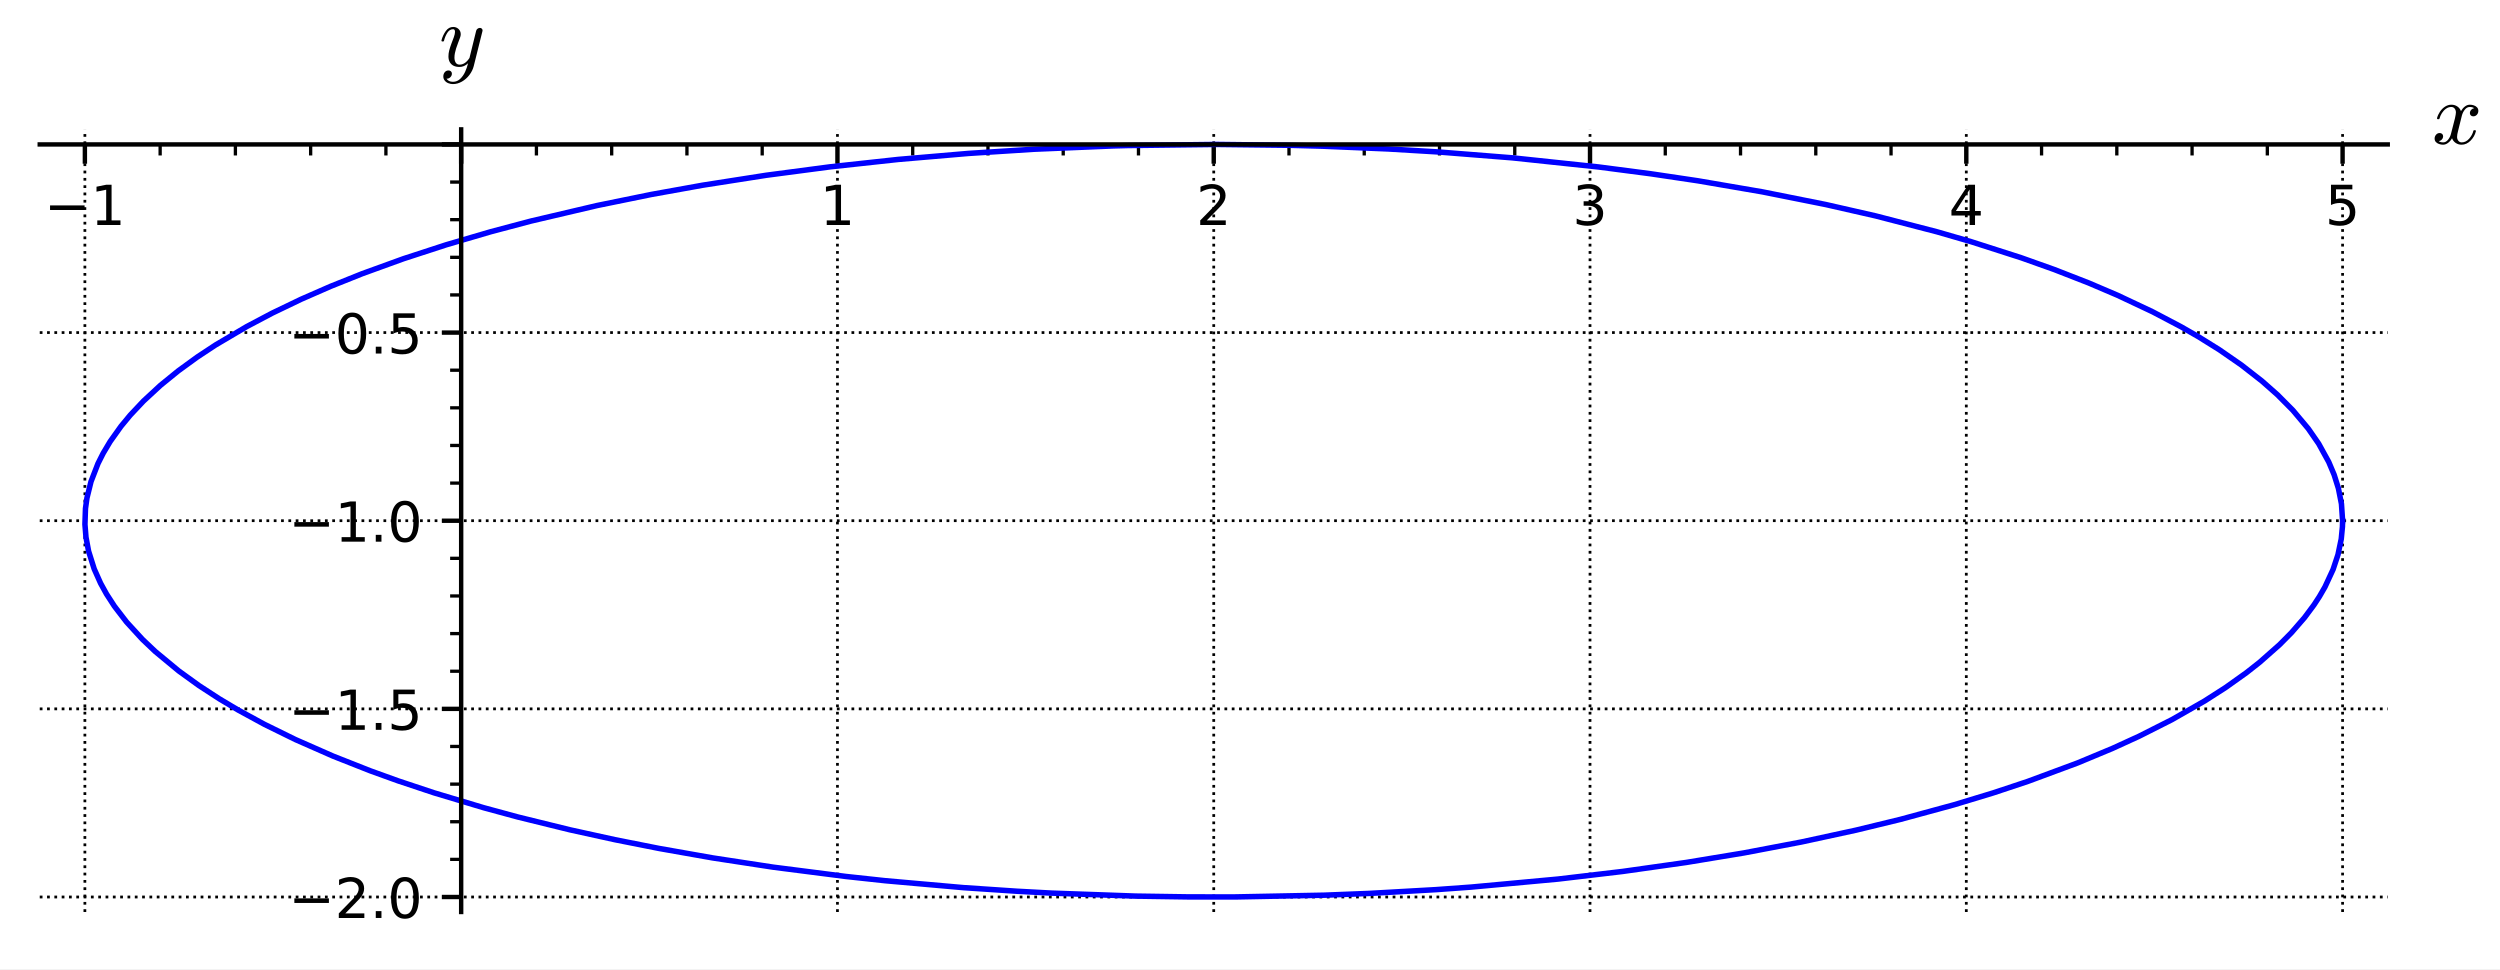
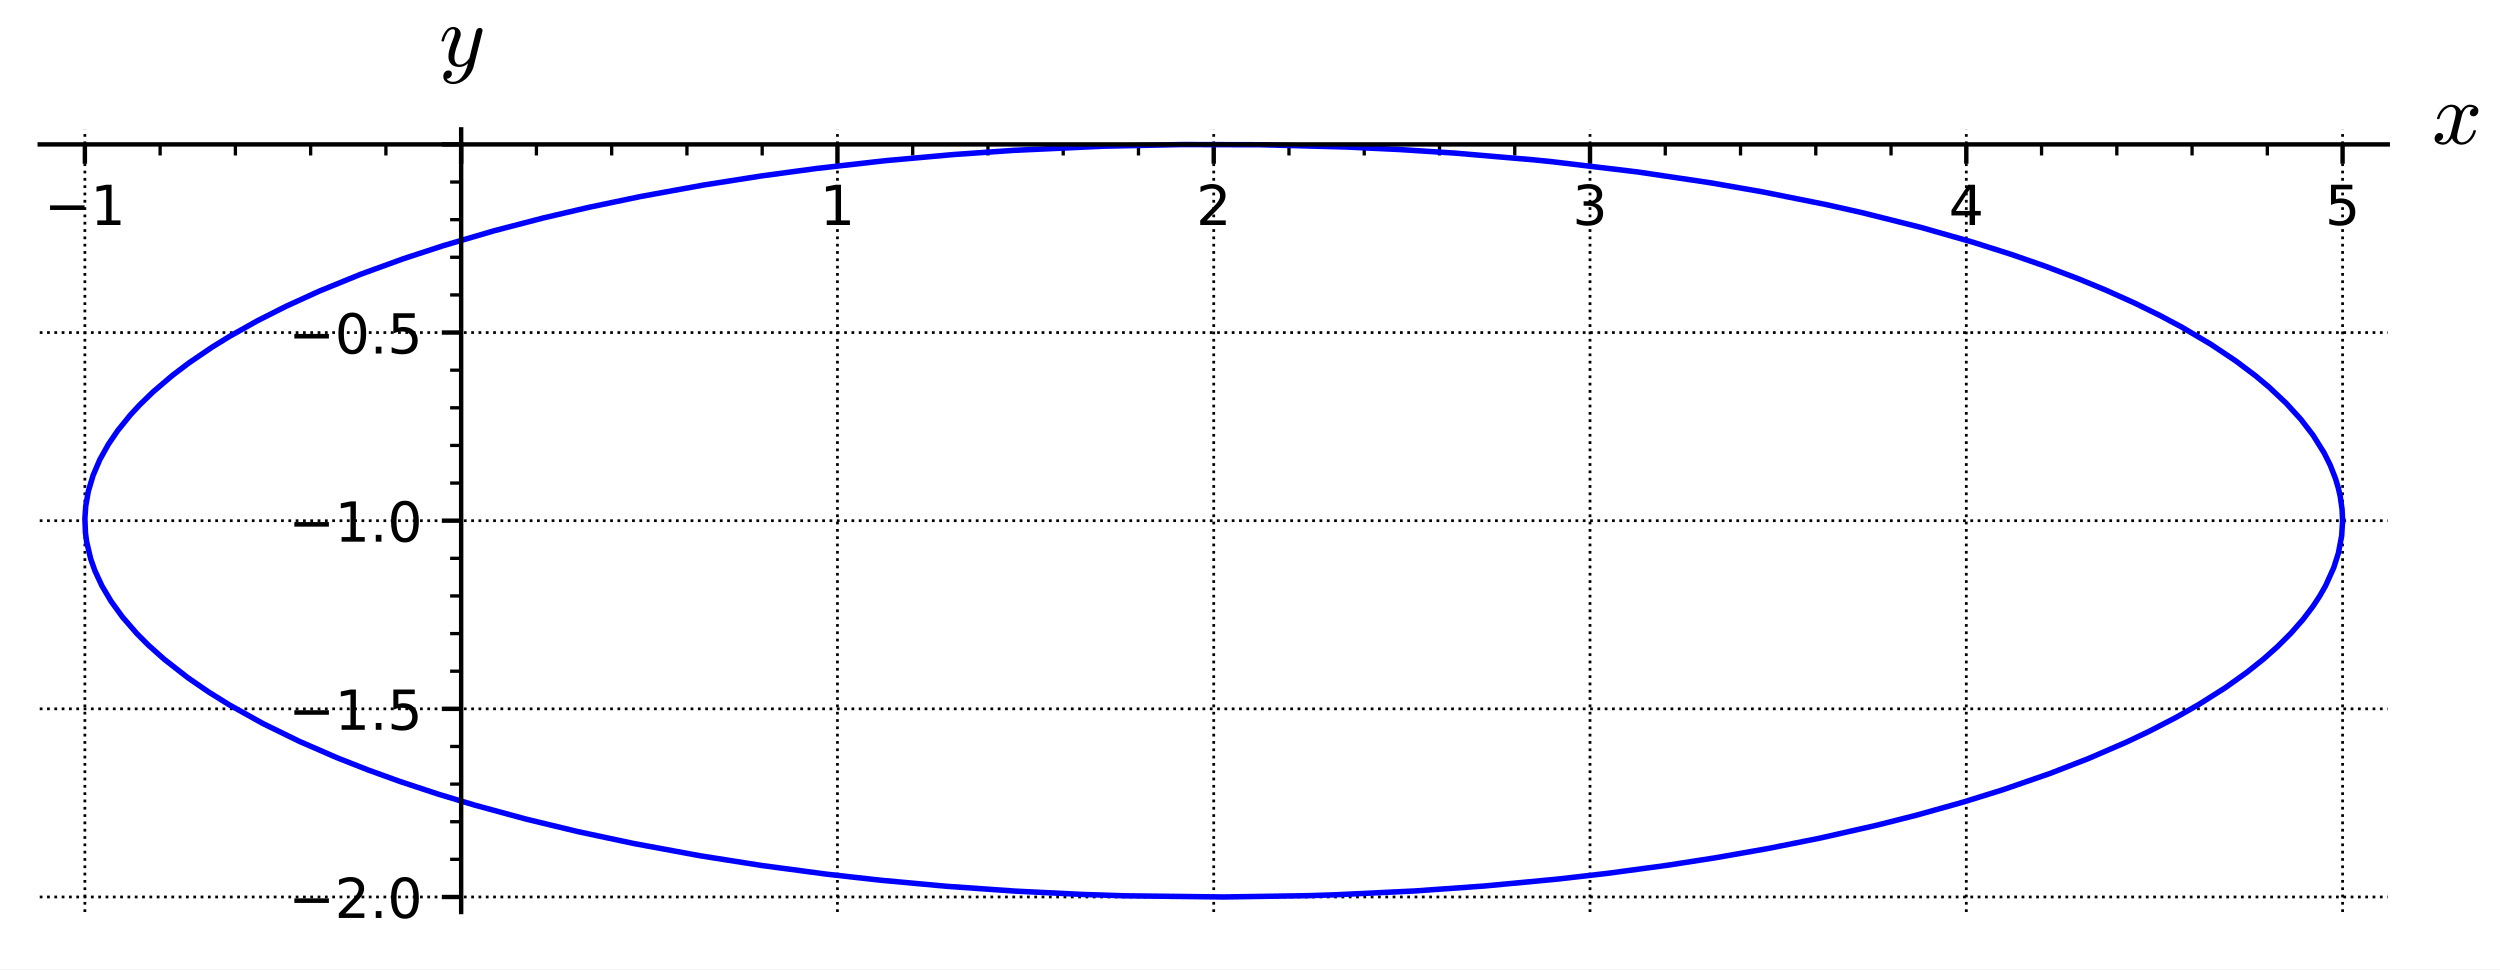
- <svg xmlns="http://www.w3.org/2000/svg" xmlns:xlink="http://www.w3.org/1999/xlink" width="452.961pt" height="175.601pt" viewBox="0 0 452.961 175.601" version="1.1">
+ <svg xmlns="http://www.w3.org/2000/svg" xmlns:xlink="http://www.w3.org/1999/xlink" width="452.96pt" height="175.597pt" viewBox="0 0 452.96 175.597" version="1.1">
  <defs>
    <style type="text/css">*{stroke-linejoin: round; stroke-linecap: butt}</style>
  </defs>
  <g id="figure_1">
    <g id="patch_1">
-       <path d="M 0 175.601  L 452.961 175.601  L 452.961 0  L 0 0  z " style="fill: #ffffff" />
+       <path d="M 0 175.597  L 452.96 175.597  L 452.96 0  L 0 0  z " style="fill: #ffffff" />
    </g>
    <g id="axes_1">
      <g id="patch_2">
-         <path d="M 7.2 165.237  L 432.621 165.237  L 432.621 23.442  L 7.2 23.442  z " style="fill: #ffffff" />
+         <path d="M 7.2 165.242  L 432.62 165.242  L 432.62 23.442  L 7.2 23.442  z " style="fill: #ffffff" />
      </g>
      <g id="matplotlib.axis_1">
        <g id="xtick_1">
          <g id="line2d_1">
-             <path d="M 15.379 165.237  L 15.379 23.442  " clip-path="url(#p10da86dec8)" style="fill: none; stroke-dasharray: 0.5,0.825; stroke-dashoffset: 0; stroke: #000000; stroke-width: 0.5" />
+             <path d="M 15.378 165.242  L 15.378 23.442  " clip-path="url(#pfff15762bc)" style="fill: none; stroke-dasharray: 0.5,0.825; stroke-dashoffset: 0; stroke: #000000; stroke-width: 0.5" />
          </g>
          <g id="line2d_2">
            <defs>
-               <path id="m11446ddf66" d="M 0 0  L 0 3.5  " style="stroke: #000000; stroke-width: 0.8" />
+               <path id="m412fe8101b" d="M 0 0  L 0 3.5  " style="stroke: #000000; stroke-width: 0.8" />
            </defs>
            <g>
-               <use xlink:href="#m11446ddf66" x="15.379" y="26.169" style="stroke: #000000; stroke-width: 0.8" />
+               <use xlink:href="#m412fe8101b" x="15.378" y="26.164" style="stroke: #000000; stroke-width: 0.8" />
            </g>
          </g>
          <g id="text_1">
-             <g transform="translate(8.008222 40.76748) scale(0.1 -0.1)">
+             <g transform="translate(8.00682 40.76279) scale(0.1 -0.1)">
              <defs>
                <path id="DejaVuSans-2212" d="M 678 2272  L 4684 2272  L 4684 1741  L 678 1741  L 678 2272  z " transform="scale(0.015625)" />
                <path id="DejaVuSans-31" d="M 794 531  L 1825 531  L 1825 4091  L 703 3866  L 703 4441  L 1819 4666  L 2450 4666  L 2450 531  L 3481 531  L 3481 0  L 794 0  L 794 531  z " transform="scale(0.015625)" />
              </defs>
              <use xlink:href="#DejaVuSans-2212" />
              <use xlink:href="#DejaVuSans-31" x="83.789" />
            </g>
          </g>
        </g>
        <g id="xtick_2">
          <g id="line2d_3">
-             <path d="M 83.556 165.237  L 83.556 23.442  " clip-path="url(#p10da86dec8)" style="fill: none; stroke-dasharray: 0.5,0.825; stroke-dashoffset: 0; stroke: #000000; stroke-width: 0.5" />
+             <path d="M 83.555 165.242  L 83.555 23.442  " clip-path="url(#pfff15762bc)" style="fill: none; stroke-dasharray: 0.5,0.825; stroke-dashoffset: 0; stroke: #000000; stroke-width: 0.5" />
          </g>
          <g id="line2d_4">
            <g>
-               <use xlink:href="#m11446ddf66" x="83.556" y="26.169" style="stroke: #000000; stroke-width: 0.8" />
+               <use xlink:href="#m412fe8101b" x="83.555" y="26.164" style="stroke: #000000; stroke-width: 0.8" />
            </g>
          </g>
        </g>
        <g id="xtick_3">
          <g id="line2d_5">
-             <path d="M 151.733 165.237  L 151.733 23.442  " clip-path="url(#p10da86dec8)" style="fill: none; stroke-dasharray: 0.5,0.825; stroke-dashoffset: 0; stroke: #000000; stroke-width: 0.5" />
+             <path d="M 151.732 165.242  L 151.732 23.442  " clip-path="url(#pfff15762bc)" style="fill: none; stroke-dasharray: 0.5,0.825; stroke-dashoffset: 0; stroke: #000000; stroke-width: 0.5" />
          </g>
          <g id="line2d_6">
            <g>
-               <use xlink:href="#m11446ddf66" x="151.733" y="26.169" style="stroke: #000000; stroke-width: 0.8" />
+               <use xlink:href="#m412fe8101b" x="151.732" y="26.164" style="stroke: #000000; stroke-width: 0.8" />
            </g>
          </g>
          <g id="text_2">
-             <g transform="translate(148.5516 40.76748) scale(0.1 -0.1)">
+             <g transform="translate(148.5503 40.76279) scale(0.1 -0.1)">
              <use xlink:href="#DejaVuSans-31" />
            </g>
          </g>
        </g>
        <g id="xtick_4">
          <g id="line2d_7">
-             <path d="M 219.91 165.237  L 219.91 23.442  " clip-path="url(#p10da86dec8)" style="fill: none; stroke-dasharray: 0.5,0.825; stroke-dashoffset: 0; stroke: #000000; stroke-width: 0.5" />
+             <path d="M 219.908 165.242  L 219.908 23.442  " clip-path="url(#pfff15762bc)" style="fill: none; stroke-dasharray: 0.5,0.825; stroke-dashoffset: 0; stroke: #000000; stroke-width: 0.5" />
          </g>
          <g id="line2d_8">
            <g>
-               <use xlink:href="#m11446ddf66" x="219.91" y="26.169" style="stroke: #000000; stroke-width: 0.8" />
+               <use xlink:href="#m412fe8101b" x="219.908" y="26.164" style="stroke: #000000; stroke-width: 0.8" />
            </g>
          </g>
          <g id="text_3">
-             <g transform="translate(216.7284 40.76748) scale(0.1 -0.1)">
+             <g transform="translate(216.7271 40.76279) scale(0.1 -0.1)">
              <defs>
                <path id="DejaVuSans-32" d="M 1228 531  L 3431 531  L 3431 0  L 469 0  L 469 531  Q 828 903 1448 1529  Q 2069 2156 2228 2338  Q 2531 2678 2651 2914  Q 2772 3150 2772 3378  Q 2772 3750 2511 3984  Q 2250 4219 1831 4219  Q 1534 4219 1204 4116  Q 875 4013 500 3803  L 500 4441  Q 881 4594 1212 4672  Q 1544 4750 1819 4750  Q 2544 4750 2975 4387  Q 3406 4025 3406 3419  Q 3406 3131 3298 2873  Q 3191 2616 2906 2266  Q 2828 2175 2409 1742  Q 1991 1309 1228 531  z " transform="scale(0.015625)" />
              </defs>
              <use xlink:href="#DejaVuSans-32" />
            </g>
          </g>
        </g>
        <g id="xtick_5">
          <g id="line2d_9">
-             <path d="M 288.086 165.237  L 288.086 23.442  " clip-path="url(#p10da86dec8)" style="fill: none; stroke-dasharray: 0.5,0.825; stroke-dashoffset: 0; stroke: #000000; stroke-width: 0.5" />
+             <path d="M 288.085 165.242  L 288.085 23.442  " clip-path="url(#pfff15762bc)" style="fill: none; stroke-dasharray: 0.5,0.825; stroke-dashoffset: 0; stroke: #000000; stroke-width: 0.5" />
          </g>
          <g id="line2d_10">
            <g>
-               <use xlink:href="#m11446ddf66" x="288.086" y="26.169" style="stroke: #000000; stroke-width: 0.8" />
+               <use xlink:href="#m412fe8101b" x="288.085" y="26.164" style="stroke: #000000; stroke-width: 0.8" />
            </g>
          </g>
          <g id="text_4">
-             <g transform="translate(284.9052 40.76748) scale(0.1 -0.1)">
+             <g transform="translate(284.9039 40.76279) scale(0.1 -0.1)">
              <defs>
                <path id="DejaVuSans-33" d="M 2597 2516  Q 3050 2419 3304 2112  Q 3559 1806 3559 1356  Q 3559 666 3084 287  Q 2609 -91 1734 -91  Q 1441 -91 1130 -33  Q 819 25 488 141  L 488 750  Q 750 597 1062 519  Q 1375 441 1716 441  Q 2309 441 2620 675  Q 2931 909 2931 1356  Q 2931 1769 2642 2001  Q 2353 2234 1838 2234  L 1294 2234  L 1294 2753  L 1863 2753  Q 2328 2753 2575 2939  Q 2822 3125 2822 3475  Q 2822 3834 2567 4026  Q 2313 4219 1838 4219  Q 1578 4219 1281 4162  Q 984 4106 628 3988  L 628 4550  Q 988 4650 1302 4700  Q 1616 4750 1894 4750  Q 2613 4750 3031 4423  Q 3450 4097 3450 3541  Q 3450 3153 3228 2886  Q 3006 2619 2597 2516  z " transform="scale(0.015625)" />
              </defs>
              <use xlink:href="#DejaVuSans-33" />
            </g>
          </g>
        </g>
        <g id="xtick_6">
          <g id="line2d_11">
-             <path d="M 356.263 165.237  L 356.263 23.442  " clip-path="url(#p10da86dec8)" style="fill: none; stroke-dasharray: 0.5,0.825; stroke-dashoffset: 0; stroke: #000000; stroke-width: 0.5" />
+             <path d="M 356.262 165.242  L 356.262 23.442  " clip-path="url(#pfff15762bc)" style="fill: none; stroke-dasharray: 0.5,0.825; stroke-dashoffset: 0; stroke: #000000; stroke-width: 0.5" />
          </g>
          <g id="line2d_12">
            <g>
-               <use xlink:href="#m11446ddf66" x="356.263" y="26.169" style="stroke: #000000; stroke-width: 0.8" />
+               <use xlink:href="#m412fe8101b" x="356.262" y="26.164" style="stroke: #000000; stroke-width: 0.8" />
            </g>
          </g>
          <g id="text_5">
-             <g transform="translate(353.0819 40.76748) scale(0.1 -0.1)">
+             <g transform="translate(353.0808 40.76279) scale(0.1 -0.1)">
              <defs>
                <path id="DejaVuSans-34" d="M 2419 4116  L 825 1625  L 2419 1625  L 2419 4116  z M 2253 4666  L 3047 4666  L 3047 1625  L 3713 1625  L 3713 1100  L 3047 1100  L 3047 0  L 2419 0  L 2419 1100  L 313 1100  L 313 1709  L 2253 4666  z " transform="scale(0.015625)" />
              </defs>
              <use xlink:href="#DejaVuSans-34" />
            </g>
          </g>
        </g>
        <g id="xtick_7">
          <g id="line2d_13">
-             <path d="M 424.44 165.237  L 424.44 23.442  " clip-path="url(#p10da86dec8)" style="fill: none; stroke-dasharray: 0.5,0.825; stroke-dashoffset: 0; stroke: #000000; stroke-width: 0.5" />
+             <path d="M 424.439 165.242  L 424.439 23.442  " clip-path="url(#pfff15762bc)" style="fill: none; stroke-dasharray: 0.5,0.825; stroke-dashoffset: 0; stroke: #000000; stroke-width: 0.5" />
          </g>
          <g id="line2d_14">
            <g>
-               <use xlink:href="#m11446ddf66" x="424.44" y="26.169" style="stroke: #000000; stroke-width: 0.8" />
+               <use xlink:href="#m412fe8101b" x="424.439" y="26.164" style="stroke: #000000; stroke-width: 0.8" />
            </g>
          </g>
          <g id="text_6">
-             <g transform="translate(421.2587 40.76748) scale(0.1 -0.1)">
+             <g transform="translate(421.2576 40.76279) scale(0.1 -0.1)">
              <defs>
                <path id="DejaVuSans-35" d="M 691 4666  L 3169 4666  L 3169 4134  L 1269 4134  L 1269 2991  Q 1406 3038 1543 3061  Q 1681 3084 1819 3084  Q 2600 3084 3056 2656  Q 3513 2228 3513 1497  Q 3513 744 3044 326  Q 2575 -91 1722 -91  Q 1428 -91 1123 -41  Q 819 9 494 109  L 494 744  Q 775 591 1075 516  Q 1375 441 1709 441  Q 2250 441 2565 725  Q 2881 1009 2881 1497  Q 2881 1984 2565 2268  Q 2250 2553 1709 2553  Q 1456 2553 1204 2497  Q 953 2441 691 2322  L 691 4666  z " transform="scale(0.015625)" />
              </defs>
              <use xlink:href="#DejaVuSans-35" />
            </g>
          </g>
        </g>
        <g id="xtick_8">
          <g id="line2d_15">
            <defs>
-               <path id="me32e7e0045" d="M 0 0  L 0 2  " style="stroke: #000000; stroke-width: 0.6" />
+               <path id="m26d0e0bb48" d="M 0 0  L 0 2  " style="stroke: #000000; stroke-width: 0.6" />
            </defs>
            <g>
-               <use xlink:href="#me32e7e0045" x="29.015" y="26.169" style="stroke: #000000; stroke-width: 0.6" />
+               <use xlink:href="#m26d0e0bb48" x="29.013" y="26.164" style="stroke: #000000; stroke-width: 0.6" />
            </g>
          </g>
        </g>
        <g id="xtick_9">
          <g id="line2d_16">
            <g>
-               <use xlink:href="#me32e7e0045" x="42.65" y="26.169" style="stroke: #000000; stroke-width: 0.6" />
+               <use xlink:href="#m26d0e0bb48" x="42.649" y="26.164" style="stroke: #000000; stroke-width: 0.6" />
            </g>
          </g>
        </g>
        <g id="xtick_10">
          <g id="line2d_17">
            <g>
-               <use xlink:href="#me32e7e0045" x="56.285" y="26.169" style="stroke: #000000; stroke-width: 0.6" />
+               <use xlink:href="#m26d0e0bb48" x="56.284" y="26.164" style="stroke: #000000; stroke-width: 0.6" />
            </g>
          </g>
        </g>
        <g id="xtick_11">
          <g id="line2d_18">
            <g>
-               <use xlink:href="#me32e7e0045" x="69.921" y="26.169" style="stroke: #000000; stroke-width: 0.6" />
+               <use xlink:href="#m26d0e0bb48" x="69.919" y="26.164" style="stroke: #000000; stroke-width: 0.6" />
            </g>
          </g>
        </g>
        <g id="xtick_12">
          <g id="line2d_19">
            <g>
-               <use xlink:href="#me32e7e0045" x="97.191" y="26.169" style="stroke: #000000; stroke-width: 0.6" />
+               <use xlink:href="#m26d0e0bb48" x="97.19" y="26.164" style="stroke: #000000; stroke-width: 0.6" />
            </g>
          </g>
        </g>
        <g id="xtick_13">
          <g id="line2d_20">
            <g>
-               <use xlink:href="#me32e7e0045" x="110.827" y="26.169" style="stroke: #000000; stroke-width: 0.6" />
+               <use xlink:href="#m26d0e0bb48" x="110.825" y="26.164" style="stroke: #000000; stroke-width: 0.6" />
            </g>
          </g>
        </g>
        <g id="xtick_14">
          <g id="line2d_21">
            <g>
-               <use xlink:href="#me32e7e0045" x="124.462" y="26.169" style="stroke: #000000; stroke-width: 0.6" />
+               <use xlink:href="#m26d0e0bb48" x="124.461" y="26.164" style="stroke: #000000; stroke-width: 0.6" />
            </g>
          </g>
        </g>
        <g id="xtick_15">
          <g id="line2d_22">
            <g>
-               <use xlink:href="#me32e7e0045" x="138.098" y="26.169" style="stroke: #000000; stroke-width: 0.6" />
+               <use xlink:href="#m26d0e0bb48" x="138.096" y="26.164" style="stroke: #000000; stroke-width: 0.6" />
            </g>
          </g>
        </g>
        <g id="xtick_16">
          <g id="line2d_23">
            <g>
-               <use xlink:href="#me32e7e0045" x="165.368" y="26.169" style="stroke: #000000; stroke-width: 0.6" />
+               <use xlink:href="#m26d0e0bb48" x="165.367" y="26.164" style="stroke: #000000; stroke-width: 0.6" />
            </g>
          </g>
        </g>
        <g id="xtick_17">
          <g id="line2d_24">
            <g>
-               <use xlink:href="#me32e7e0045" x="179.004" y="26.169" style="stroke: #000000; stroke-width: 0.6" />
+               <use xlink:href="#m26d0e0bb48" x="179.002" y="26.164" style="stroke: #000000; stroke-width: 0.6" />
            </g>
          </g>
        </g>
        <g id="xtick_18">
          <g id="line2d_25">
            <g>
-               <use xlink:href="#me32e7e0045" x="192.639" y="26.169" style="stroke: #000000; stroke-width: 0.6" />
+               <use xlink:href="#m26d0e0bb48" x="192.638" y="26.164" style="stroke: #000000; stroke-width: 0.6" />
            </g>
          </g>
        </g>
        <g id="xtick_19">
          <g id="line2d_26">
            <g>
-               <use xlink:href="#me32e7e0045" x="206.274" y="26.169" style="stroke: #000000; stroke-width: 0.6" />
+               <use xlink:href="#m26d0e0bb48" x="206.273" y="26.164" style="stroke: #000000; stroke-width: 0.6" />
            </g>
          </g>
        </g>
        <g id="xtick_20">
          <g id="line2d_27">
            <g>
-               <use xlink:href="#me32e7e0045" x="233.545" y="26.169" style="stroke: #000000; stroke-width: 0.6" />
+               <use xlink:href="#m26d0e0bb48" x="233.544" y="26.164" style="stroke: #000000; stroke-width: 0.6" />
            </g>
          </g>
        </g>
        <g id="xtick_21">
          <g id="line2d_28">
            <g>
-               <use xlink:href="#me32e7e0045" x="247.18" y="26.169" style="stroke: #000000; stroke-width: 0.6" />
+               <use xlink:href="#m26d0e0bb48" x="247.179" y="26.164" style="stroke: #000000; stroke-width: 0.6" />
            </g>
          </g>
        </g>
        <g id="xtick_22">
          <g id="line2d_29">
            <g>
-               <use xlink:href="#me32e7e0045" x="260.816" y="26.169" style="stroke: #000000; stroke-width: 0.6" />
+               <use xlink:href="#m26d0e0bb48" x="260.814" y="26.164" style="stroke: #000000; stroke-width: 0.6" />
            </g>
          </g>
        </g>
        <g id="xtick_23">
          <g id="line2d_30">
            <g>
-               <use xlink:href="#me32e7e0045" x="274.451" y="26.169" style="stroke: #000000; stroke-width: 0.6" />
+               <use xlink:href="#m26d0e0bb48" x="274.45" y="26.164" style="stroke: #000000; stroke-width: 0.6" />
            </g>
          </g>
        </g>
        <g id="xtick_24">
          <g id="line2d_31">
            <g>
-               <use xlink:href="#me32e7e0045" x="301.722" y="26.169" style="stroke: #000000; stroke-width: 0.6" />
+               <use xlink:href="#m26d0e0bb48" x="301.721" y="26.164" style="stroke: #000000; stroke-width: 0.6" />
            </g>
          </g>
        </g>
        <g id="xtick_25">
          <g id="line2d_32">
            <g>
-               <use xlink:href="#me32e7e0045" x="315.357" y="26.169" style="stroke: #000000; stroke-width: 0.6" />
+               <use xlink:href="#m26d0e0bb48" x="315.356" y="26.164" style="stroke: #000000; stroke-width: 0.6" />
            </g>
          </g>
        </g>
        <g id="xtick_26">
          <g id="line2d_33">
            <g>
-               <use xlink:href="#me32e7e0045" x="328.992" y="26.169" style="stroke: #000000; stroke-width: 0.6" />
+               <use xlink:href="#m26d0e0bb48" x="328.991" y="26.164" style="stroke: #000000; stroke-width: 0.6" />
            </g>
          </g>
        </g>
        <g id="xtick_27">
          <g id="line2d_34">
            <g>
-               <use xlink:href="#me32e7e0045" x="342.628" y="26.169" style="stroke: #000000; stroke-width: 0.6" />
+               <use xlink:href="#m26d0e0bb48" x="342.627" y="26.164" style="stroke: #000000; stroke-width: 0.6" />
            </g>
          </g>
        </g>
        <g id="xtick_28">
          <g id="line2d_35">
            <g>
-               <use xlink:href="#me32e7e0045" x="369.899" y="26.169" style="stroke: #000000; stroke-width: 0.6" />
+               <use xlink:href="#m26d0e0bb48" x="369.897" y="26.164" style="stroke: #000000; stroke-width: 0.6" />
            </g>
          </g>
        </g>
        <g id="xtick_29">
          <g id="line2d_36">
            <g>
-               <use xlink:href="#me32e7e0045" x="383.534" y="26.169" style="stroke: #000000; stroke-width: 0.6" />
+               <use xlink:href="#m26d0e0bb48" x="383.533" y="26.164" style="stroke: #000000; stroke-width: 0.6" />
            </g>
          </g>
        </g>
        <g id="xtick_30">
          <g id="line2d_37">
            <g>
-               <use xlink:href="#me32e7e0045" x="397.169" y="26.169" style="stroke: #000000; stroke-width: 0.6" />
+               <use xlink:href="#m26d0e0bb48" x="397.168" y="26.164" style="stroke: #000000; stroke-width: 0.6" />
            </g>
          </g>
        </g>
        <g id="xtick_31">
          <g id="line2d_38">
            <g>
-               <use xlink:href="#me32e7e0045" x="410.805" y="26.169" style="stroke: #000000; stroke-width: 0.6" />
+               <use xlink:href="#m26d0e0bb48" x="410.803" y="26.164" style="stroke: #000000; stroke-width: 0.6" />
            </g>
          </g>
        </g>
        <g id="text_7">
-           <g transform="translate(440.6211 26.16904) scale(0.16 -0.16)">
+           <g transform="translate(440.62 26.16435) scale(0.16 -0.16)">
            <defs>
              <path id="Cmmi10-78" d="M 500 184  Q 613 97 819 97  Q 1019 97 1172 289  Q 1325 481 1381 709  L 1672 1844  Q 1741 2153 1741 2266  Q 1741 2425 1652 2544  Q 1563 2663 1403 2663  Q 1200 2663 1022 2536  Q 844 2409 722 2214  Q 600 2019 550 1819  Q 538 1778 500 1778  L 422 1778  Q 372 1778 372 1838  L 372 1856  Q 434 2094 584 2320  Q 734 2547 951 2687  Q 1169 2828 1416 2828  Q 1650 2828 1839 2703  Q 2028 2578 2106 2363  Q 2216 2559 2386 2693  Q 2556 2828 2759 2828  Q 2897 2828 3040 2779  Q 3184 2731 3275 2631  Q 3366 2531 3366 2381  Q 3366 2219 3261 2101  Q 3156 1984 2994 1984  Q 2891 1984 2822 2050  Q 2753 2116 2753 2216  Q 2753 2350 2845 2451  Q 2938 2553 3066 2572  Q 2950 2663 2747 2663  Q 2541 2663 2389 2472  Q 2238 2281 2175 2047  L 1894 916  Q 1825 659 1825 494  Q 1825 331 1917 214  Q 2009 97 2163 97  Q 2463 97 2698 361  Q 2934 625 3009 941  Q 3022 978 3059 978  L 3138 978  Q 3163 978 3178 961  Q 3194 944 3194 922  Q 3194 916 3188 903  Q 3097 522 2806 225  Q 2516 -72 2150 -72  Q 1916 -72 1727 54  Q 1538 181 1459 397  Q 1359 209 1182 68  Q 1006 -72 806 -72  Q 669 -72 523 -23  Q 378 25 287 125  Q 197 225 197 378  Q 197 528 301 651  Q 406 775 563 775  Q 669 775 741 711  Q 813 647 813 544  Q 813 409 723 309  Q 634 209 500 184  z " transform="scale(0.015625)" />
            </defs>
            <use xlink:href="#Cmmi10-78" transform="translate(0 0.8125)" />
          </g>
        </g>
      </g>
      <g id="matplotlib.axis_2">
        <g id="ytick_1">
          <g id="line2d_39">
-             <path d="M 7.2 162.523  L 432.621 162.523  " clip-path="url(#p10da86dec8)" style="fill: none; stroke-dasharray: 0.5,0.825; stroke-dashoffset: 0; stroke: #000000; stroke-width: 0.5" />
+             <path d="M 7.2 162.518  L 432.62 162.518  " clip-path="url(#pfff15762bc)" style="fill: none; stroke-dasharray: 0.5,0.825; stroke-dashoffset: 0; stroke: #000000; stroke-width: 0.5" />
          </g>
          <g id="line2d_40">
            <defs>
-               <path id="ma7bd449097" d="M 0 0  L -3.5 0  " style="stroke: #000000; stroke-width: 0.8" />
+               <path id="md03c5faf82" d="M 0 0  L -3.5 0  " style="stroke: #000000; stroke-width: 0.8" />
            </defs>
            <g>
-               <use xlink:href="#ma7bd449097" x="83.556" y="162.523" style="stroke: #000000; stroke-width: 0.8" />
+               <use xlink:href="#md03c5faf82" x="83.555" y="162.518" style="stroke: #000000; stroke-width: 0.8" />
            </g>
          </g>
          <g id="text_8">
-             <g transform="translate(52.27328 166.3218) scale(0.1 -0.1)">
+             <g transform="translate(52.27192 166.3172) scale(0.1 -0.1)">
              <defs>
                <path id="DejaVuSans-2e" d="M 684 794  L 1344 794  L 1344 0  L 684 0  L 684 794  z " transform="scale(0.015625)" />
                <path id="DejaVuSans-30" d="M 2034 4250  Q 1547 4250 1301 3770  Q 1056 3291 1056 2328  Q 1056 1369 1301 889  Q 1547 409 2034 409  Q 2525 409 2770 889  Q 3016 1369 3016 2328  Q 3016 3291 2770 3770  Q 2525 4250 2034 4250  z M 2034 4750  Q 2819 4750 3233 4129  Q 3647 3509 3647 2328  Q 3647 1150 3233 529  Q 2819 -91 2034 -91  Q 1250 -91 836 529  Q 422 1150 422 2328  Q 422 3509 836 4129  Q 1250 4750 2034 4750  z " transform="scale(0.015625)" />
              </defs>
              <use xlink:href="#DejaVuSans-2212" />
              <use xlink:href="#DejaVuSans-32" x="83.789" />
              <use xlink:href="#DejaVuSans-2e" x="147.412" />
              <use xlink:href="#DejaVuSans-30" x="179.199" />
            </g>
          </g>
        </g>
        <g id="ytick_2">
          <g id="line2d_41">
-             <path d="M 7.2 128.434  L 432.621 128.434  " clip-path="url(#p10da86dec8)" style="fill: none; stroke-dasharray: 0.5,0.825; stroke-dashoffset: 0; stroke: #000000; stroke-width: 0.5" />
+             <path d="M 7.2 128.43  L 432.62 128.43  " clip-path="url(#pfff15762bc)" style="fill: none; stroke-dasharray: 0.5,0.825; stroke-dashoffset: 0; stroke: #000000; stroke-width: 0.5" />
          </g>
          <g id="line2d_42">
            <g>
-               <use xlink:href="#ma7bd449097" x="83.556" y="128.434" style="stroke: #000000; stroke-width: 0.8" />
+               <use xlink:href="#md03c5faf82" x="83.555" y="128.43" style="stroke: #000000; stroke-width: 0.8" />
            </g>
          </g>
          <g id="text_9">
-             <g transform="translate(52.27328 132.2334) scale(0.1 -0.1)">
+             <g transform="translate(52.27192 132.2288) scale(0.1 -0.1)">
              <use xlink:href="#DejaVuSans-2212" />
              <use xlink:href="#DejaVuSans-31" x="83.789" />
              <use xlink:href="#DejaVuSans-2e" x="147.412" />
              <use xlink:href="#DejaVuSans-35" x="179.199" />
            </g>
          </g>
        </g>
        <g id="ytick_3">
          <g id="line2d_43">
-             <path d="M 7.2 94.346  L 432.621 94.346  " clip-path="url(#p10da86dec8)" style="fill: none; stroke-dasharray: 0.5,0.825; stroke-dashoffset: 0; stroke: #000000; stroke-width: 0.5" />
+             <path d="M 7.2 94.341  L 432.62 94.341  " clip-path="url(#pfff15762bc)" style="fill: none; stroke-dasharray: 0.5,0.825; stroke-dashoffset: 0; stroke: #000000; stroke-width: 0.5" />
          </g>
          <g id="line2d_44">
            <g>
-               <use xlink:href="#ma7bd449097" x="83.556" y="94.346" style="stroke: #000000; stroke-width: 0.8" />
+               <use xlink:href="#md03c5faf82" x="83.555" y="94.341" style="stroke: #000000; stroke-width: 0.8" />
            </g>
          </g>
          <g id="text_10">
-             <g transform="translate(52.27328 98.14504) scale(0.1 -0.1)">
+             <g transform="translate(52.27192 98.14039) scale(0.1 -0.1)">
              <use xlink:href="#DejaVuSans-2212" />
              <use xlink:href="#DejaVuSans-31" x="83.789" />
              <use xlink:href="#DejaVuSans-2e" x="147.412" />
              <use xlink:href="#DejaVuSans-30" x="179.199" />
            </g>
          </g>
        </g>
        <g id="ytick_4">
          <g id="line2d_45">
-             <path d="M 7.2 60.257  L 432.621 60.257  " clip-path="url(#p10da86dec8)" style="fill: none; stroke-dasharray: 0.5,0.825; stroke-dashoffset: 0; stroke: #000000; stroke-width: 0.5" />
+             <path d="M 7.2 60.253  L 432.62 60.253  " clip-path="url(#pfff15762bc)" style="fill: none; stroke-dasharray: 0.5,0.825; stroke-dashoffset: 0; stroke: #000000; stroke-width: 0.5" />
          </g>
          <g id="line2d_46">
            <g>
-               <use xlink:href="#ma7bd449097" x="83.556" y="60.257" style="stroke: #000000; stroke-width: 0.8" />
+               <use xlink:href="#md03c5faf82" x="83.555" y="60.253" style="stroke: #000000; stroke-width: 0.8" />
            </g>
          </g>
          <g id="text_11">
-             <g transform="translate(52.27328 64.05665) scale(0.1 -0.1)">
+             <g transform="translate(52.27192 64.05198) scale(0.1 -0.1)">
              <use xlink:href="#DejaVuSans-2212" />
              <use xlink:href="#DejaVuSans-30" x="83.789" />
              <use xlink:href="#DejaVuSans-2e" x="147.412" />
              <use xlink:href="#DejaVuSans-35" x="179.199" />
            </g>
          </g>
        </g>
        <g id="ytick_5">
          <g id="line2d_47">
-             <path d="M 7.2 26.169  L 432.621 26.169  " clip-path="url(#p10da86dec8)" style="fill: none; stroke-dasharray: 0.5,0.825; stroke-dashoffset: 0; stroke: #000000; stroke-width: 0.5" />
+             <path d="M 7.2 26.164  L 432.62 26.164  " clip-path="url(#pfff15762bc)" style="fill: none; stroke-dasharray: 0.5,0.825; stroke-dashoffset: 0; stroke: #000000; stroke-width: 0.5" />
          </g>
          <g id="line2d_48">
            <g>
-               <use xlink:href="#ma7bd449097" x="83.556" y="26.169" style="stroke: #000000; stroke-width: 0.8" />
+               <use xlink:href="#md03c5faf82" x="83.555" y="26.164" style="stroke: #000000; stroke-width: 0.8" />
            </g>
          </g>
        </g>
        <g id="ytick_6">
          <g id="line2d_49">
            <defs>
-               <path id="md142751cb2" d="M 0 0  L -2 0  " style="stroke: #000000; stroke-width: 0.6" />
+               <path id="m53fb945210" d="M 0 0  L -2 0  " style="stroke: #000000; stroke-width: 0.6" />
            </defs>
            <g>
-               <use xlink:href="#md142751cb2" x="83.556" y="155.705" style="stroke: #000000; stroke-width: 0.6" />
+               <use xlink:href="#m53fb945210" x="83.555" y="155.7" style="stroke: #000000; stroke-width: 0.6" />
            </g>
          </g>
        </g>
        <g id="ytick_7">
          <g id="line2d_50">
            <g>
-               <use xlink:href="#md142751cb2" x="83.556" y="148.887" style="stroke: #000000; stroke-width: 0.6" />
+               <use xlink:href="#m53fb945210" x="83.555" y="148.883" style="stroke: #000000; stroke-width: 0.6" />
            </g>
          </g>
        </g>
        <g id="ytick_8">
          <g id="line2d_51">
            <g>
-               <use xlink:href="#md142751cb2" x="83.556" y="142.07" style="stroke: #000000; stroke-width: 0.6" />
+               <use xlink:href="#m53fb945210" x="83.555" y="142.065" style="stroke: #000000; stroke-width: 0.6" />
            </g>
          </g>
        </g>
        <g id="ytick_9">
          <g id="line2d_52">
            <g>
-               <use xlink:href="#md142751cb2" x="83.556" y="135.252" style="stroke: #000000; stroke-width: 0.6" />
+               <use xlink:href="#m53fb945210" x="83.555" y="135.247" style="stroke: #000000; stroke-width: 0.6" />
            </g>
          </g>
        </g>
        <g id="ytick_10">
          <g id="line2d_53">
            <g>
-               <use xlink:href="#md142751cb2" x="83.556" y="121.617" style="stroke: #000000; stroke-width: 0.6" />
+               <use xlink:href="#m53fb945210" x="83.555" y="121.612" style="stroke: #000000; stroke-width: 0.6" />
            </g>
          </g>
        </g>
        <g id="ytick_11">
          <g id="line2d_54">
            <g>
-               <use xlink:href="#md142751cb2" x="83.556" y="114.799" style="stroke: #000000; stroke-width: 0.6" />
+               <use xlink:href="#m53fb945210" x="83.555" y="114.794" style="stroke: #000000; stroke-width: 0.6" />
            </g>
          </g>
        </g>
        <g id="ytick_12">
          <g id="line2d_55">
            <g>
-               <use xlink:href="#md142751cb2" x="83.556" y="107.981" style="stroke: #000000; stroke-width: 0.6" />
+               <use xlink:href="#m53fb945210" x="83.555" y="107.977" style="stroke: #000000; stroke-width: 0.6" />
            </g>
          </g>
        </g>
        <g id="ytick_13">
          <g id="line2d_56">
            <g>
-               <use xlink:href="#md142751cb2" x="83.556" y="101.163" style="stroke: #000000; stroke-width: 0.6" />
+               <use xlink:href="#m53fb945210" x="83.555" y="101.159" style="stroke: #000000; stroke-width: 0.6" />
            </g>
          </g>
        </g>
        <g id="ytick_14">
          <g id="line2d_57">
            <g>
-               <use xlink:href="#md142751cb2" x="83.556" y="87.528" style="stroke: #000000; stroke-width: 0.6" />
+               <use xlink:href="#m53fb945210" x="83.555" y="87.523" style="stroke: #000000; stroke-width: 0.6" />
            </g>
          </g>
        </g>
        <g id="ytick_15">
          <g id="line2d_58">
            <g>
-               <use xlink:href="#md142751cb2" x="83.556" y="80.71" style="stroke: #000000; stroke-width: 0.6" />
+               <use xlink:href="#m53fb945210" x="83.555" y="80.706" style="stroke: #000000; stroke-width: 0.6" />
            </g>
          </g>
        </g>
        <g id="ytick_16">
          <g id="line2d_59">
            <g>
-               <use xlink:href="#md142751cb2" x="83.556" y="73.893" style="stroke: #000000; stroke-width: 0.6" />
+               <use xlink:href="#m53fb945210" x="83.555" y="73.888" style="stroke: #000000; stroke-width: 0.6" />
            </g>
          </g>
        </g>
        <g id="ytick_17">
          <g id="line2d_60">
            <g>
-               <use xlink:href="#md142751cb2" x="83.556" y="67.075" style="stroke: #000000; stroke-width: 0.6" />
+               <use xlink:href="#m53fb945210" x="83.555" y="67.07" style="stroke: #000000; stroke-width: 0.6" />
            </g>
          </g>
        </g>
        <g id="ytick_18">
          <g id="line2d_61">
            <g>
-               <use xlink:href="#md142751cb2" x="83.556" y="53.44" style="stroke: #000000; stroke-width: 0.6" />
+               <use xlink:href="#m53fb945210" x="83.555" y="53.435" style="stroke: #000000; stroke-width: 0.6" />
            </g>
          </g>
        </g>
        <g id="ytick_19">
          <g id="line2d_62">
            <g>
-               <use xlink:href="#md142751cb2" x="83.556" y="46.622" style="stroke: #000000; stroke-width: 0.6" />
+               <use xlink:href="#m53fb945210" x="83.555" y="46.617" style="stroke: #000000; stroke-width: 0.6" />
            </g>
          </g>
        </g>
        <g id="ytick_20">
          <g id="line2d_63">
            <g>
-               <use xlink:href="#md142751cb2" x="83.556" y="39.804" style="stroke: #000000; stroke-width: 0.6" />
+               <use xlink:href="#m53fb945210" x="83.555" y="39.8" style="stroke: #000000; stroke-width: 0.6" />
            </g>
          </g>
        </g>
        <g id="ytick_21">
          <g id="line2d_64">
            <g>
-               <use xlink:href="#md142751cb2" x="83.556" y="32.987" style="stroke: #000000; stroke-width: 0.6" />
+               <use xlink:href="#m53fb945210" x="83.555" y="32.982" style="stroke: #000000; stroke-width: 0.6" />
            </g>
          </g>
        </g>
        <g id="text_12">
-           <g transform="translate(79.55609 12.0825) scale(0.16 -0.16)">
+           <g transform="translate(79.55473 12.0825) scale(0.16 -0.16)">
            <defs>
              <path id="Cmmi10-79" d="M 538 -916  Q 672 -1147 1006 -1147  Q 1309 -1147 1531 -934  Q 1753 -722 1889 -420  Q 2025 -119 2100 197  Q 1816 -72 1484 -72  Q 1231 -72 1053 15  Q 875 103 776 276  Q 678 450 678 697  Q 678 906 734 1126  Q 791 1347 892 1617  Q 994 1888 1069 2088  Q 1153 2322 1153 2472  Q 1153 2663 1013 2663  Q 759 2663 595 2402  Q 431 2141 353 1819  Q 341 1778 300 1778  L 225 1778  Q 172 1778 172 1838  L 172 1856  Q 275 2238 487 2533  Q 700 2828 1025 2828  Q 1253 2828 1411 2678  Q 1569 2528 1569 2297  Q 1569 2178 1516 2047  Q 1488 1969 1388 1706  Q 1288 1444 1234 1272  Q 1181 1100 1147 934  Q 1113 769 1113 603  Q 1113 391 1203 244  Q 1294 97 1491 97  Q 1888 97 2203 581  L 2688 2553  Q 2709 2638 2787 2698  Q 2866 2759 2956 2759  Q 3034 2759 3092 2709  Q 3150 2659 3150 2578  Q 3150 2541 3144 2528  L 2509 -19  Q 2425 -347 2200 -647  Q 1975 -947 1658 -1130  Q 1341 -1313 997 -1313  Q 831 -1313 668 -1248  Q 506 -1184 406 -1056  Q 306 -928 306 -756  Q 306 -581 409 -453  Q 513 -325 684 -325  Q 788 -325 858 -389  Q 928 -453 928 -556  Q 928 -703 818 -812  Q 709 -922 563 -922  Q 556 -919 550 -917  Q 544 -916 538 -916  z " transform="scale(0.015625)" />
            </defs>
            <use xlink:href="#Cmmi10-79" transform="translate(0 0.8125)" />
          </g>
        </g>
      </g>
      <g id="line2d_65">
-         <path d="M 424.44 94.346  L 424.235 91.293  L 423.684 88.491  L 422.912 86.027  L 421.932 83.702  L 420.103 80.38  L 418.22 77.66  L 415.423 74.325  L 412.65 71.533  L 409.851 69.059  L 406.118 66.142  L 402.111 63.37  L 398.286 60.988  L 395.184 59.209  L 390.024 56.495  L 383.668 53.5  L 378.458 51.276  L 372.204 48.837  L 366.224 46.707  L 357.159 43.798  L 350.97 42.005  L 339.827 39.117  L 330.813 37.062  L 319.313 34.762  L 307.626 32.757  L 299.128 31.491  L 289.637 30.253  L 274.032 28.599  L 260.539 27.528  L 251.546 26.99  L 239.653 26.487  L 233.763 26.326  L 220.49 26.169  L 204.306 26.368  L 201.646 26.441  L 187.355 27.038  L 175.448 27.799  L 162.773 28.883  L 150.47 30.219  L 138.808 31.758  L 127.301 33.558  L 118.002 35.234  L 108.183 37.24  L 96.213 40.05  L 88.943 41.979  L 80.819 44.361  L 73.122 46.87  L 65.61 49.594  L 59.919 51.873  L 54.546 54.224  L 49.33 56.729  L 44.693 59.177  L 39.071 62.495  L 35.765 64.674  L 32.299 67.194  L 29.076 69.816  L 25.999 72.663  L 23.595 75.217  L 21.923 77.239  L 19.958 80.001  L 18.689 82.13  L 17.753 83.989  L 16.486 87.263  L 15.753 90.226  L 15.486 92.139  L 15.389 95.003  L 15.576 97.335  L 16.05 99.863  L 17.066 103.084  L 18.225 105.679  L 19.302 107.635  L 20.741 109.854  L 22.94 112.711  L 25.798 115.828  L 28.133 118.044  L 32.4 121.575  L 36.043 124.208  L 39.718 126.601  L 43.192 128.671  L 47.926 131.245  L 53.521 133.994  L 60.361 137.003  L 67.092 139.659  L 72.167 141.492  L 78.626 143.643  L 87.642 146.348  L 93.81 148.024  L 103.248 150.345  L 111.434 152.144  L 119.401 153.723  L 129.156 155.444  L 140.101 157.118  L 153.243 158.799  L 160.366 159.57  L 174.573 160.827  L 184.251 161.478  L 190.573 161.818  L 205.733 162.359  L 215.622 162.508  L 223.798 162.51  L 239.959 162.194  L 248.054 161.874  L 260.157 161.19  L 266.558 160.726  L 282.311 159.272  L 293.984 157.894  L 305.521 156.263  L 315.957 154.538  L 326.35 152.563  L 336.295 150.408  L 344.33 148.457  L 354.071 145.806  L 361.133 143.662  L 367.404 141.578  L 376.437 138.229  L 382.764 135.592  L 387.564 133.397  L 393.532 130.383  L 399.44 127.008  L 403.258 124.56  L 407.013 121.884  L 409.402 120.004  L 413.014 116.814  L 415.17 114.638  L 417.537 111.908  L 419.258 109.595  L 420.229 108.11  L 421.249 106.343  L 422.718 103.174  L 423.608 100.49  L 424.198 97.658  L 424.414 95.424  L 424.44 94.346  L 424.44 94.346  " clip-path="url(#p10da86dec8)" style="fill: none; stroke: #0000ff; stroke-linecap: square" />
+         <path d="M 424.439 94.341  L 424.347 92.303  L 424.008 89.921  L 423.686 88.498  L 423.15 86.699  L 422.191 84.26  L 421.102 82.076  L 419.104 78.871  L 416.863 75.958  L 414.244 73.085  L 411.107 70.13  L 408.638 68.065  L 405.1 65.403  L 400.543 62.362  L 395.395 59.322  L 391.374 57.174  L 386.706 54.885  L 381.521 52.556  L 376.562 50.508  L 370.691 48.277  L 364.416 46.094  L 357.485 43.893  L 348.016 41.194  L 337.406 38.537  L 330.868 37.069  L 319.273 34.751  L 309.85 33.11  L 296.774 31.162  L 281.428 29.322  L 277.954 28.968  L 263.698 27.745  L 253.427 27.086  L 244.082 26.642  L 228.518 26.225  L 214.048 26.192  L 199.898 26.491  L 183.612 27.246  L 172.667 28.008  L 160.311 29.123  L 147.825 30.539  L 137.98 31.873  L 127.516 33.517  L 116.176 35.583  L 106.761 37.547  L 98.461 39.484  L 89.571 41.8  L 80.415 44.481  L 73.133 46.861  L 65.334 49.695  L 57.84 52.752  L 51.776 55.52  L 46.627 58.122  L 41.574 60.959  L 38.419 62.904  L 34.244 65.742  L 31.249 68.009  L 27.724 71.012  L 25.252 73.413  L 23.623 75.179  L 21.344 77.995  L 19.626 80.518  L 18.086 83.283  L 16.862 86.144  L 16.007 88.996  L 15.533 91.689  L 15.381 93.957  L 15.483 96.531  L 15.696 98.14  L 16.429 101.244  L 17.183 103.378  L 18.457 106.127  L 20.128 108.949  L 22.181 111.778  L 24.809 114.805  L 26.874 116.876  L 29.748 119.445  L 34.06 122.808  L 37.801 125.378  L 41.52 127.692  L 47.644 131.095  L 54.196 134.302  L 61.054 137.286  L 66.637 139.484  L 72.506 141.605  L 79.404 143.885  L 86.086 145.899  L 95.353 148.418  L 104.699 150.673  L 114.816 152.83  L 126.898 155.061  L 137.99 156.811  L 149.819 158.39  L 159.532 159.48  L 171.543 160.584  L 183.886 161.452  L 196.042 162.052  L 203.759 162.305  L 221.701 162.515  L 236.927 162.282  L 241.791 162.127  L 256.265 161.432  L 268.948 160.529  L 282.224 159.277  L 291.218 158.24  L 301.996 156.786  L 310.748 155.425  L 320.083 153.781  L 329.636 151.876  L 340.15 149.492  L 347.226 147.698  L 355.615 145.349  L 362.784 143.126  L 371.353 140.164  L 378.33 137.463  L 385.319 134.441  L 389.412 132.495  L 394.19 130.023  L 398.397 127.632  L 403.127 124.643  L 407.102 121.811  L 410.114 119.407  L 412.651 117.151  L 415.067 114.742  L 417.319 112.173  L 419.116 109.794  L 420.315 107.963  L 421.362 106.122  L 422.842 102.842  L 423.68 100.207  L 424.275 97.07  L 424.439 94.341  L 424.439 94.341  " clip-path="url(#pfff15762bc)" style="fill: none; stroke: #0000ff; stroke-linecap: square" />
      </g>
      <g id="patch_3">
-         <path d="M 83.556 165.237  L 83.556 23.442  " style="fill: none; stroke: #000000; stroke-width: 0.8; stroke-linejoin: miter; stroke-linecap: square" />
+         <path d="M 83.555 165.242  L 83.555 23.442  " style="fill: none; stroke: #000000; stroke-width: 0.8; stroke-linejoin: miter; stroke-linecap: square" />
      </g>
      <g id="patch_4">
-         <path d="M 7.2 26.169  L 432.621 26.169  " style="fill: none; stroke: #000000; stroke-width: 0.8; stroke-linejoin: miter; stroke-linecap: square" />
+         <path d="M 7.2 26.164  L 432.62 26.164  " style="fill: none; stroke: #000000; stroke-width: 0.8; stroke-linejoin: miter; stroke-linecap: square" />
      </g>
    </g>
  </g>
  <defs>
-     <clipPath id="p10da86dec8">
-       <rect x="7.2" y="23.442" width="425.421" height="141.795" />
+     <clipPath id="pfff15762bc">
+       <rect x="7.2" y="23.442" width="425.42" height="141.8" />
    </clipPath>
  </defs>
</svg>
